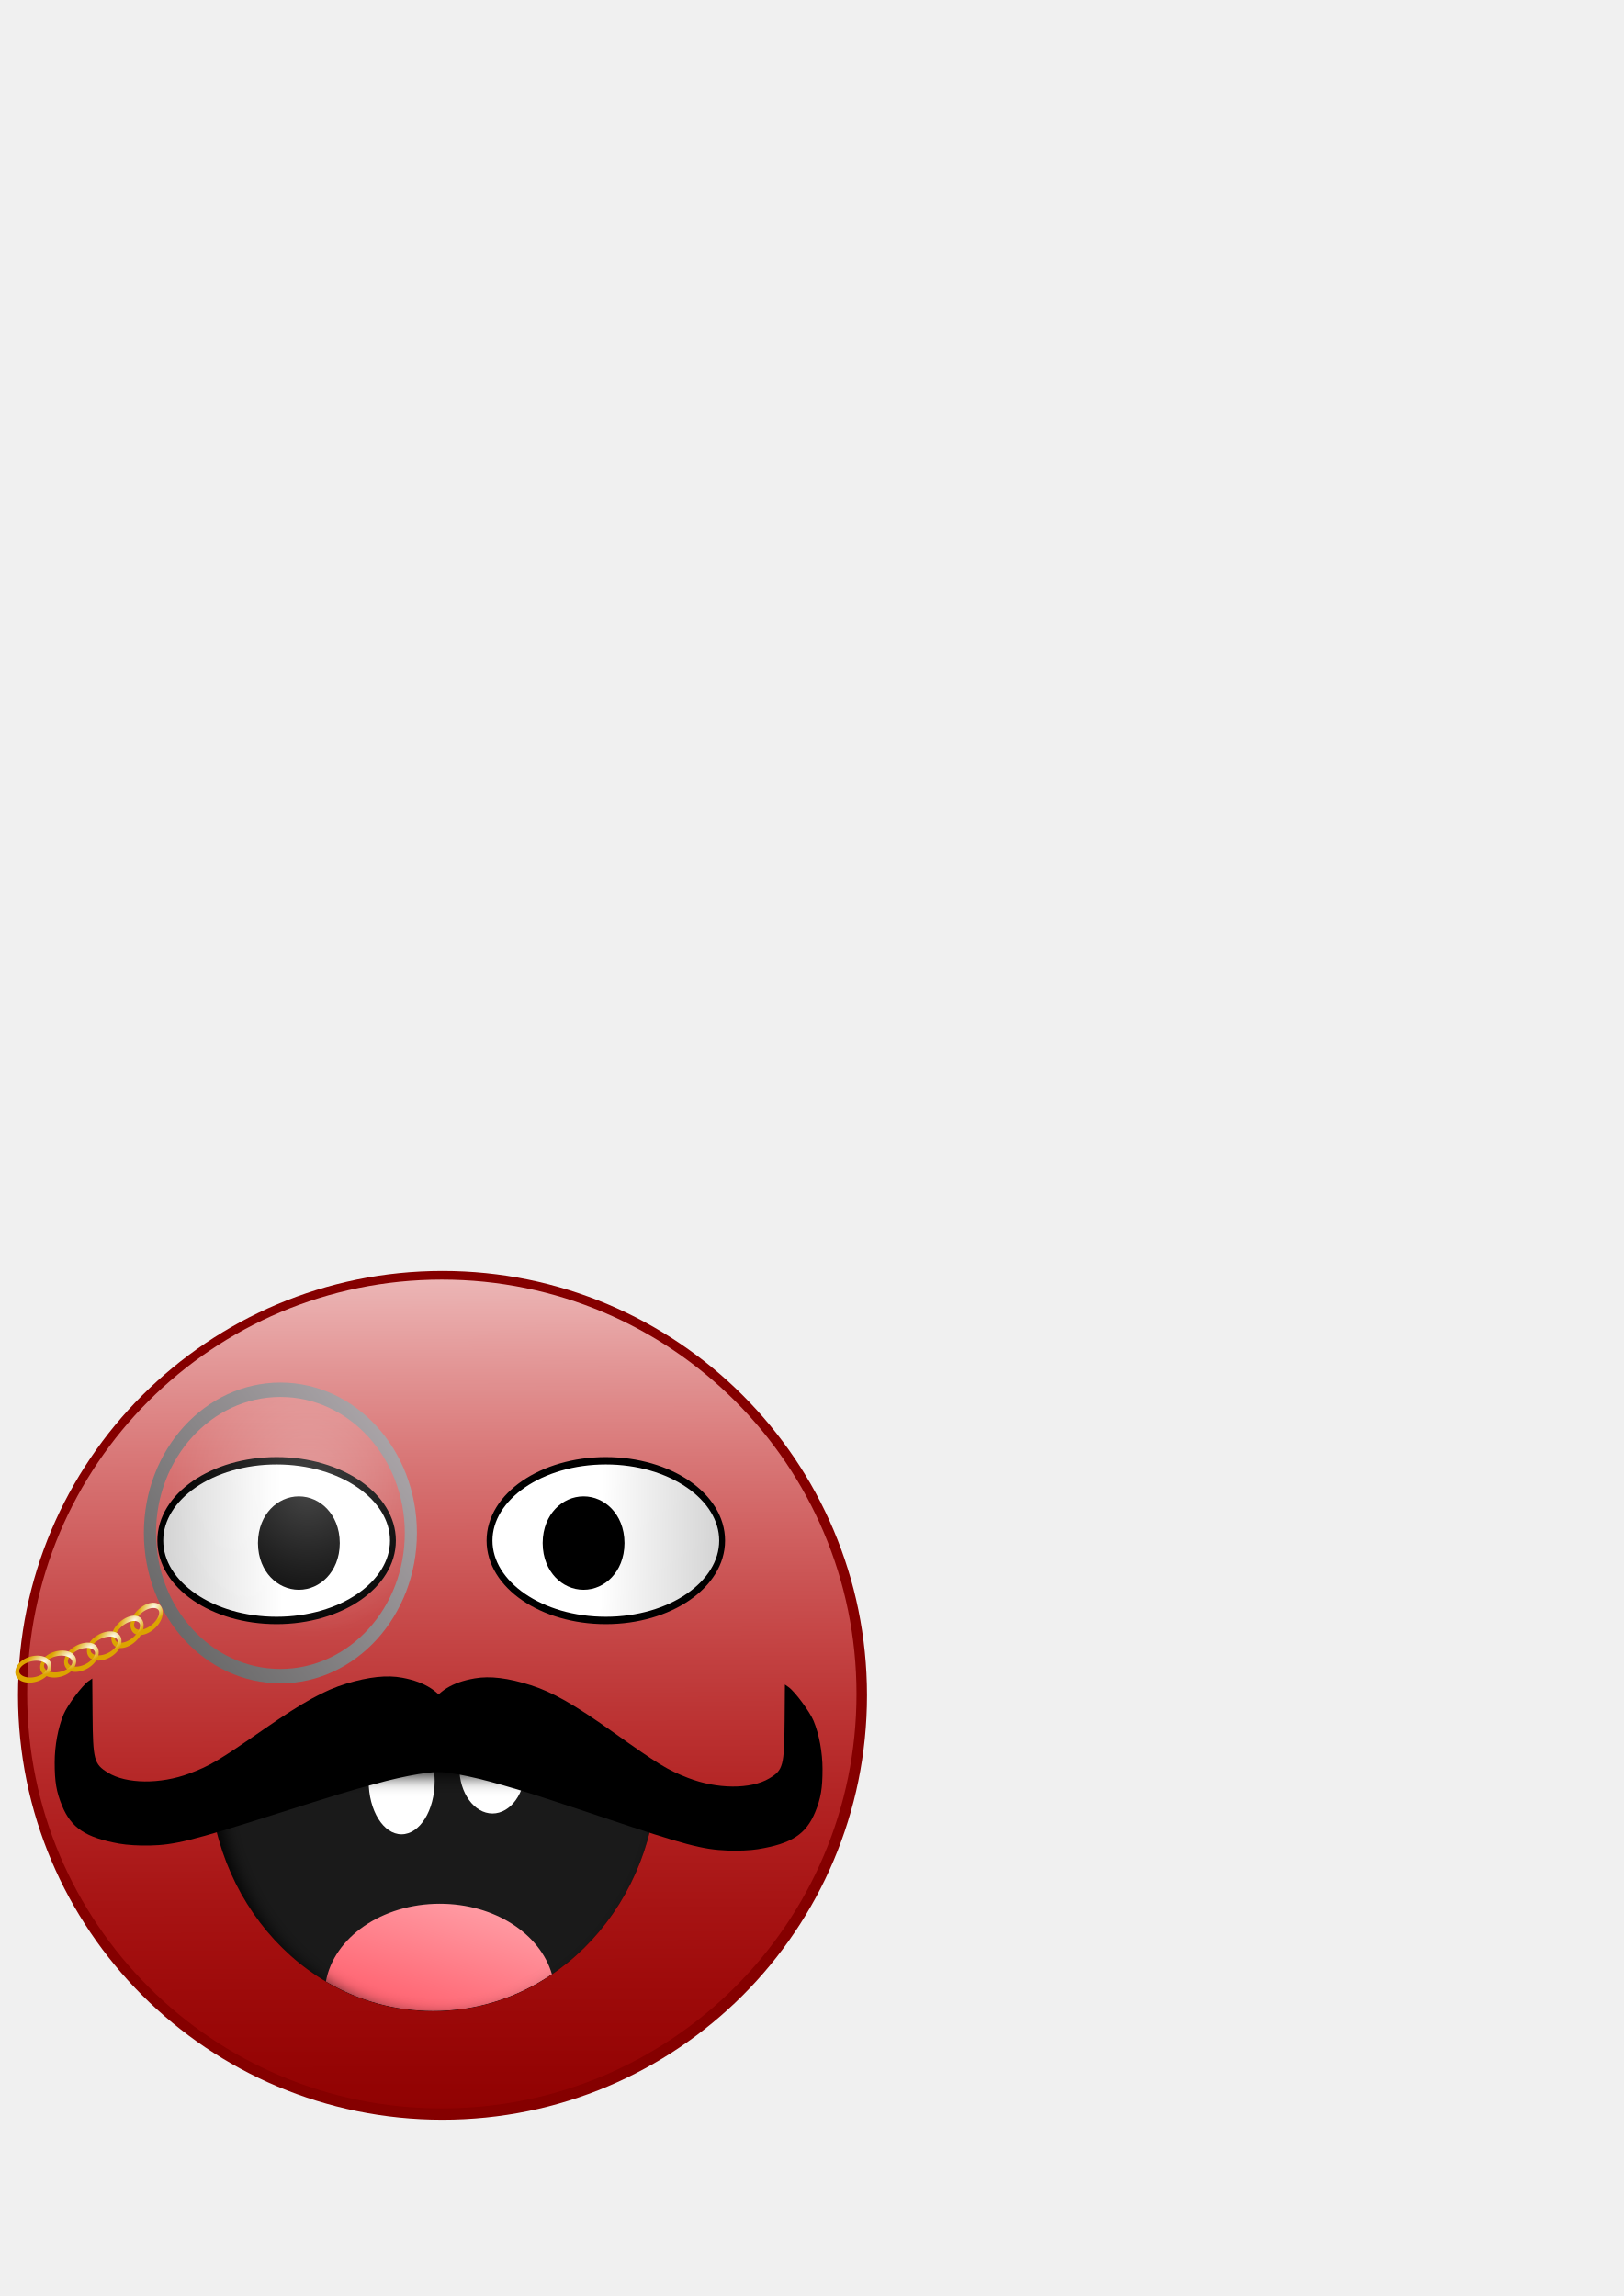
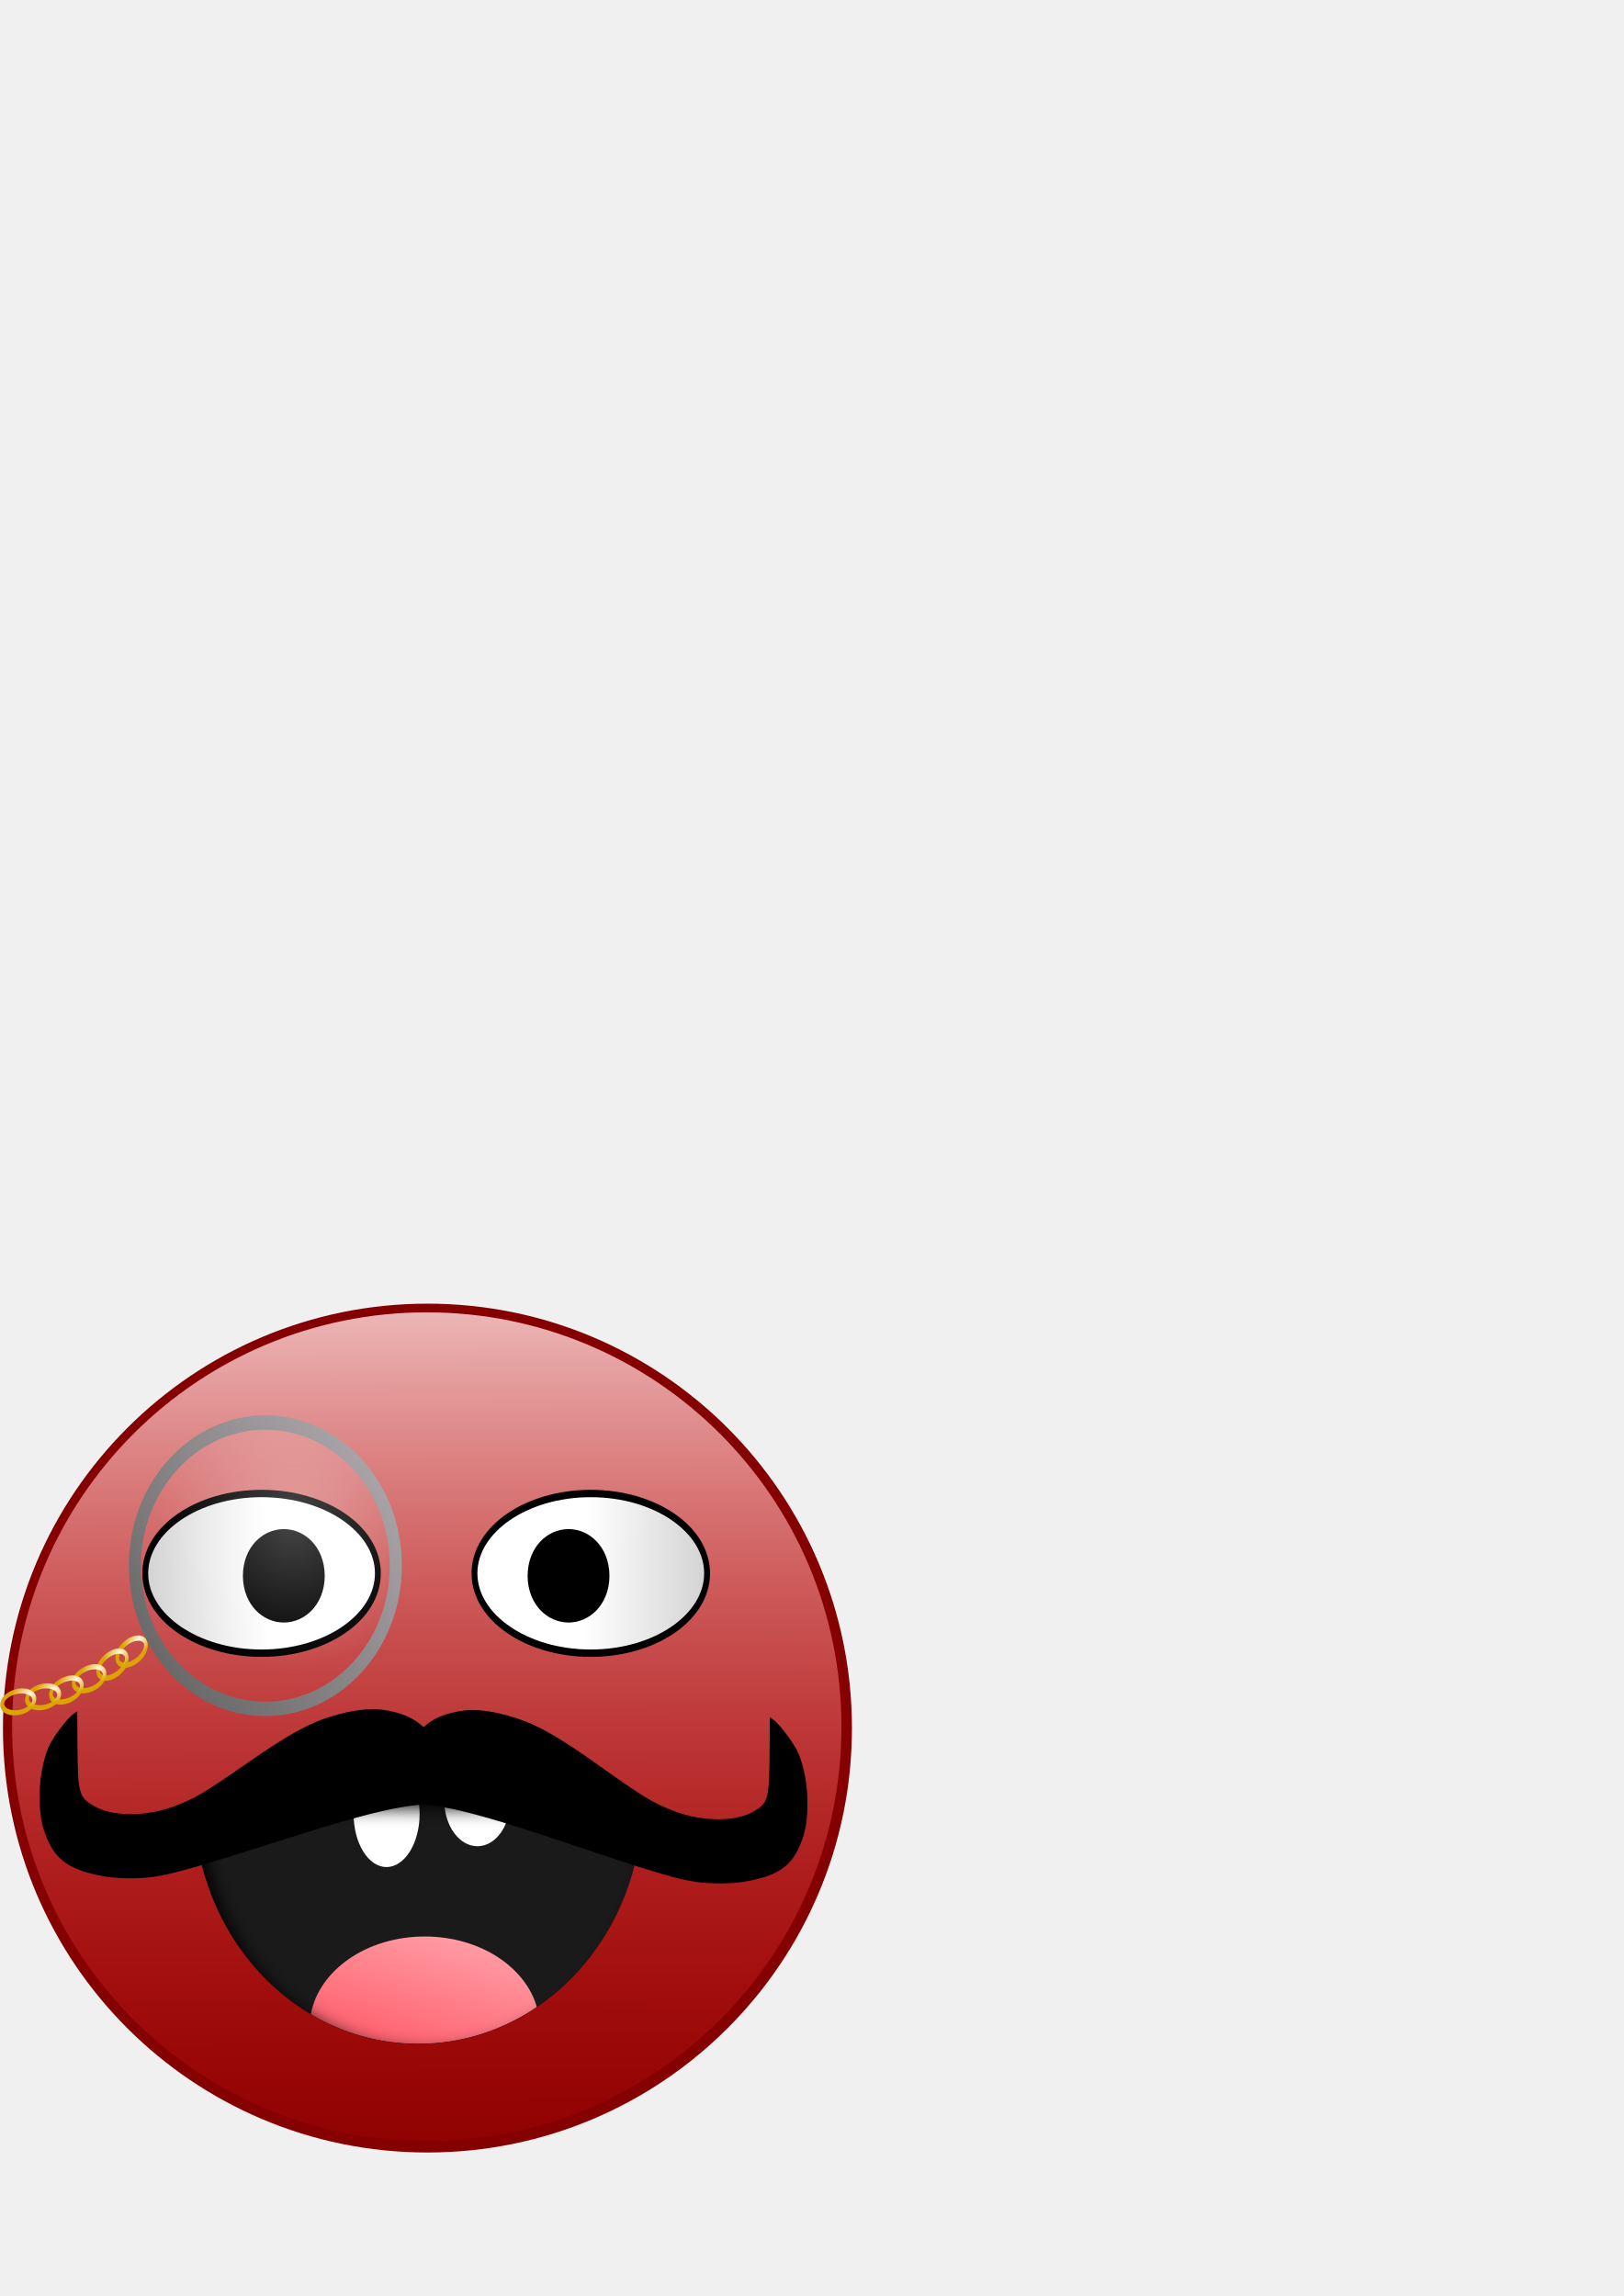
<svg xmlns="http://www.w3.org/2000/svg" xmlns:xlink="http://www.w3.org/1999/xlink" width="210mm" height="297mm" id="svg5686" version="1.1">
  <defs id="defs5688">
    <linearGradient id="linearGradient6696">
      <stop style="stop-color:#fffbee;stop-opacity:1;" offset="0" id="stop6698" />
      <stop style="stop-color:#dca400;stop-opacity:1;" offset="1" id="stop6700" />
    </linearGradient>
    <linearGradient id="linearGradient6684">
      <stop style="stop-color:#ffffff;stop-opacity:0.276;" offset="0" id="stop6686" />
      <stop style="stop-color:#ffffff;stop-opacity:0;" offset="1" id="stop6688" />
    </linearGradient>
    <linearGradient id="linearGradient6676">
      <stop style="stop-color:#646464;stop-opacity:1;" offset="0" id="stop6678" />
      <stop style="stop-color:#b0aaae;stop-opacity:1;" offset="1" id="stop6680" />
    </linearGradient>
    <linearGradient id="linearGradient6654">
      <stop style="stop-color:#ffffff;stop-opacity:1;" offset="0" id="stop6656" />
      <stop style="stop-color:#ff0000;stop-opacity:0;" offset="1" id="stop6658" />
    </linearGradient>
    <linearGradient id="linearGradient6578">
      <stop style="stop-color:#ff0000;stop-opacity:1;" offset="0" id="stop6580" />
      <stop style="stop-color:#ff0000;stop-opacity:1;" offset="1" id="stop6582" />
    </linearGradient>
    <linearGradient id="linearGradient6527">
      <stop style="stop-color:#ff6673;stop-opacity:1;" offset="0" id="stop6529" />
      <stop style="stop-color:#ffffff;stop-opacity:1;" offset="1" id="stop6531" />
    </linearGradient>
    <filter id="filter6586" color-interpolation-filters="sRGB">
      <feGaussianBlur id="feGaussianBlur6588" stdDeviation="4" result="result8" />
      <feOffset id="feOffset6590" dx="4" dy="4" result="result11" />
      <feComposite id="feComposite6592" in2="result11" result="result6" in="SourceGraphic" operator="in" />
      <feFlood id="feFlood6594" result="result10" in="result6" flood-opacity="1" flood-color="rgb(0,0,0)" />
      <feBlend id="feBlend6596" in2="result10" mode="normal" in="result6" result="result12" />
      <feComposite id="feComposite6598" in2="SourceGraphic" result="result2" operator="in" />
    </filter>
    <linearGradient xlink:href="#linearGradient6654-3" id="linearGradient5963" gradientUnits="userSpaceOnUse" x1="-1323.965" y1="829.743" x2="-1322.927" y2="1292.872" />
    <linearGradient id="linearGradient6654-3">
      <stop style="stop-color:#ffffff;stop-opacity:1;" offset="0" id="stop6656-6" />
      <stop style="stop-color:#ff0000;stop-opacity:0;" offset="1" id="stop6658-2" />
    </linearGradient>
    <filter id="filter6586-4" color-interpolation-filters="sRGB">
      <feGaussianBlur id="feGaussianBlur6588-5" stdDeviation="4" result="result8" />
      <feOffset id="feOffset6590-8" dx="4" dy="4" result="result11" />
      <feComposite id="feComposite6592-8" in2="result11" result="result6" in="SourceGraphic" operator="in" />
      <feFlood id="feFlood6594-1" result="result10" in="result6" flood-opacity="1" flood-color="rgb(0,0,0)" />
      <feBlend id="feBlend6596-2" in2="result10" mode="normal" in="result6" result="result12" />
      <feComposite id="feComposite6598-1" in2="SourceGraphic" result="result2" operator="in" />
    </filter>
    <linearGradient xlink:href="#linearGradient6527-4" id="linearGradient5965" gradientUnits="userSpaceOnUse" gradientTransform="matrix(3.67557,0,0,3.873543,5200.289,-3176.852)" x1="-1655.825" y1="1085.66" x2="-1646.233" y2="1048.659" />
    <linearGradient id="linearGradient6527-4">
      <stop style="stop-color:#ff6673;stop-opacity:1;" offset="0" id="stop6529-9" />
      <stop style="stop-color:#ffffff;stop-opacity:1;" offset="1" id="stop6531-8" />
    </linearGradient>
    <linearGradient xlink:href="#linearGradient5892" id="linearGradient5967" gradientUnits="userSpaceOnUse" x1="-1441.408" y1="694.032" x2="-1370.876" y2="695.462" />
    <linearGradient id="linearGradient5892">
      <stop style="stop-color:#ffffff;stop-opacity:1;" offset="0" id="stop5894" />
      <stop style="stop-color:#d1d1d1;stop-opacity:1;" offset="1" id="stop5896" />
    </linearGradient>
    <radialGradient xlink:href="#linearGradient6684-2" id="radialGradient5969" gradientUnits="userSpaceOnUse" gradientTransform="matrix(1,0,0,0.9296907,0,55.9118)" cx="-1485.609" cy="760.372" fx="-1485.609" fy="760.372" r="112.53" />
    <linearGradient id="linearGradient6684-2">
      <stop style="stop-color:#ffffff;stop-opacity:0.276;" offset="0" id="stop6686-4" />
      <stop style="stop-color:#ffffff;stop-opacity:0;" offset="1" id="stop6688-5" />
    </linearGradient>
    <linearGradient xlink:href="#linearGradient6676-2" id="linearGradient5971" gradientUnits="userSpaceOnUse" x1="-1606.079" y1="882.257" x2="-1410.509" y2="701.002" />
    <linearGradient id="linearGradient6676-2">
      <stop style="stop-color:#646464;stop-opacity:1;" offset="0" id="stop6678-9" />
      <stop style="stop-color:#b0aaae;stop-opacity:1;" offset="1" id="stop6680-9" />
    </linearGradient>
    <radialGradient xlink:href="#linearGradient6696-8" id="radialGradient5973" gradientUnits="userSpaceOnUse" gradientTransform="matrix(1,0,0,0.5527592,0,342.4684)" cx="-1440.424" cy="752.963" fx="-1440.424" fy="752.963" r="26.536" />
    <linearGradient id="linearGradient6696-8">
      <stop style="stop-color:#fffbee;stop-opacity:1;" offset="0" id="stop6698-3" />
      <stop style="stop-color:#dca400;stop-opacity:1;" offset="1" id="stop6700-8" />
    </linearGradient>
    <radialGradient xlink:href="#linearGradient6696-8" id="radialGradient5975" gradientUnits="userSpaceOnUse" gradientTransform="matrix(1,0,0,0.5527592,0,342.4684)" cx="-1440.424" cy="752.963" fx="-1440.424" fy="752.963" r="26.536" />
    <linearGradient id="linearGradient6223">
      <stop style="stop-color:#fffbee;stop-opacity:1;" offset="0" id="stop6225" />
      <stop style="stop-color:#dca400;stop-opacity:1;" offset="1" id="stop6227" />
    </linearGradient>
    <radialGradient xlink:href="#linearGradient6696-8" id="radialGradient5977" gradientUnits="userSpaceOnUse" gradientTransform="matrix(1,0,0,0.5527592,0,342.4684)" cx="-1440.424" cy="752.963" fx="-1440.424" fy="752.963" r="26.536" />
    <linearGradient id="linearGradient6230">
      <stop style="stop-color:#fffbee;stop-opacity:1;" offset="0" id="stop6232" />
      <stop style="stop-color:#dca400;stop-opacity:1;" offset="1" id="stop6234" />
    </linearGradient>
    <radialGradient xlink:href="#linearGradient6696-8" id="radialGradient5979" gradientUnits="userSpaceOnUse" gradientTransform="matrix(1,0,0,0.5527592,0,342.4684)" cx="-1440.424" cy="752.963" fx="-1440.424" fy="752.963" r="26.536" />
    <linearGradient id="linearGradient6237">
      <stop style="stop-color:#fffbee;stop-opacity:1;" offset="0" id="stop6239" />
      <stop style="stop-color:#dca400;stop-opacity:1;" offset="1" id="stop6241" />
    </linearGradient>
    <radialGradient xlink:href="#linearGradient6696-8" id="radialGradient5981" gradientUnits="userSpaceOnUse" gradientTransform="matrix(1,0,0,0.5527592,0,342.4684)" cx="-1440.424" cy="752.963" fx="-1440.424" fy="752.963" r="26.536" />
    <linearGradient id="linearGradient6244">
      <stop style="stop-color:#fffbee;stop-opacity:1;" offset="0" id="stop6246" />
      <stop style="stop-color:#dca400;stop-opacity:1;" offset="1" id="stop6248" />
    </linearGradient>
    <radialGradient xlink:href="#linearGradient6696-8" id="radialGradient5983" gradientUnits="userSpaceOnUse" gradientTransform="matrix(1,0,0,0.5527592,0,342.4684)" cx="-1440.424" cy="752.963" fx="-1440.424" fy="752.963" r="26.536" />
    <linearGradient id="linearGradient6251">
      <stop style="stop-color:#fffbee;stop-opacity:1;" offset="0" id="stop6253" />
      <stop style="stop-color:#dca400;stop-opacity:1;" offset="1" id="stop6255" />
    </linearGradient>
    <linearGradient xlink:href="#linearGradient5892" id="linearGradient5985" gradientUnits="userSpaceOnUse" x1="-1441.408" y1="694.032" x2="-1370.876" y2="695.462" />
    <linearGradient id="linearGradient6258">
      <stop style="stop-color:#ffffff;stop-opacity:1;" offset="0" id="stop6260" />
      <stop style="stop-color:#d1d1d1;stop-opacity:1;" offset="1" id="stop6262" />
    </linearGradient>
  </defs>
  <g id="layer1">
    <g id="g5938" transform="translate(1522.995,-223.7863)">
-       <path transform="matrix(1.012838,0,0,1.195881,23.0016,-233.3629)" d="m -1107.97,1075.358 a 204.87,173.512 0 1 1 -409.74,0 204.87,173.512 0 1 1 409.74,0 z" id="path6475-6" style="fill:#850000;fill-opacity:1;fill-rule:evenodd;stroke:none" />
-       <path style="fill:url(#linearGradient5963);fill-opacity:1;fill-rule:evenodd;stroke:none" id="path6543-9" d="m -1107.97,1075.358 a 204.87,173.512 0 1 1 -409.74,0 204.87,173.512 0 1 1 409.74,0 z" transform="matrix(0.9893793,0,0,1.167664,-8.119109,-203.6749)" />
-       <g style="filter:url(#filter6586-4)" transform="matrix(1,0,0,1.0916,-446.5741,78.48324)" id="g6570-8">
+       <path transform="matrix(1.012838,0,0,1.195881,15.64559,-217.3516)" d="m -1107.97,1075.358 a 204.87,173.512 0 1 1 -409.74,0 204.87,173.512 0 1 1 409.74,0 z" id="path6475-6" style="fill:#850000;fill-opacity:1;fill-rule:evenodd;stroke:none" />
+       <path style="fill:url(#linearGradient5963);fill-opacity:1;fill-rule:evenodd;stroke:none" id="path6543-9" d="m -1107.97,1075.358 a 204.87,173.512 0 1 1 -409.74,0 204.87,173.512 0 1 1 409.74,0 z" transform="matrix(0.9893793,0,0,1.167664,-15.47512,-187.6637)" />
+       <g style="filter:url(#filter6586-4)" transform="matrix(1,0,0,1.0916,-453.9301,94.4945)" id="g6570-8">
        <path style="fill:#1a1a1a;fill-opacity:1;fill-rule:evenodd;stroke:none" d="m -974.336,924.166 c -10e-4,0.244 0,0.481 0,0.726 0,60.177 49.11,108.943 109.693,108.943 60.583,0 109.693,-48.767 109.693,-108.943 0,-0.244 10e-4,-0.481 0,-0.726 l -219.386,0 z" id="path6477-6" />
        <path style="fill:#ffffff;fill-opacity:1;fill-rule:evenodd;stroke:none" d="m -895.529,924.141 c -0.415,2.117 -0.689,4.342 -0.689,6.657 0,13.193 7.176,23.847 16.081,23.847 8.904,0 16.195,-10.654 16.195,-23.847 0,-2.315 -0.276,-4.541 -0.689,-6.657 l -30.898,0 z" id="path6482-6" />
        <path style="fill:#ffffff;fill-opacity:1;fill-rule:evenodd;stroke:none" d="m -851.766,924.141 c 0,0.248 -0.114,0.475 -0.114,0.726 0,11.289 7.291,20.457 16.196,20.457 8.905,0 16.081,-9.169 16.081,-20.457 0,-0.252 -0.107,-0.478 -0.114,-0.726 l -32.046,0 z" id="path6486-2" />
        <path style="fill:url(#linearGradient5965);fill-opacity:1;fill-rule:evenodd;stroke:none" d="m -861.415,985.754 c -28.395,0 -51.834,15.147 -55.708,34.862 15.597,8.461 33.467,13.194 52.492,13.194 21.313,0 41.171,-6.018 58.005,-16.462 -5.699,-18.087 -27.996,-31.593 -54.789,-31.593 z" id="path6522-3" />
      </g>
-       <g transform="matrix(0.4483789,0.00389245,0,0.5370604,-572.1715,533.4721)" id="g6670-8">
+       <g transform="matrix(0.4483789,0.00389245,0,0.5370604,-579.5275,549.4834)" id="g6670-8">
        <path id="path6666-2" d="m -1990.494,1116.142 c -36.725,-5.264 -52.546,-13.946 -62.537,-34.319 -6.107,-12.452 -7.95,-21.516 -7.95,-39.088 0,-15.19 3.665,-31.717 9.733,-43.885 4.168,-8.359 20.316,-26.459 27.175,-30.461 l 4.09,-2.386 0.32,32.905 c 0.402,41.361 1.553,44.983 16.754,52.691 20.107,10.196 57.061,10.258 88.658,0.148 22.712,-7.267 31.52,-11.708 82.715,-41.705 41.52,-24.329 64.938,-35.283 88.469,-41.385 24.814,-6.434 44.534,-8.307 61.137,-5.807 24.992,3.764 40.393,11.952 50.46,26.826 6.931,10.24 8.793,18.289 9.838,42.521 l 0.726,16.829 -11.811,-0.782 c -15.176,-1.005 -43.248,3.095 -79.974,11.68 -27.579,6.447 -39.23,9.494 -110.214,28.822 -88.828,24.186 -107.22,28.131 -134.502,28.846 -11.599,0.304 -24.924,-0.28 -33.086,-1.45 z" style="fill:#000000;fill-opacity:1;fill-rule:evenodd;stroke:none" />
        <path style="fill:#000000;fill-opacity:1;fill-rule:evenodd;stroke:none" d="m -1294.361,1116.142 c 36.725,-5.264 52.546,-13.946 62.537,-34.319 6.107,-12.452 7.95,-21.516 7.95,-39.088 0,-15.19 -3.666,-31.717 -9.733,-43.885 -4.168,-8.359 -20.316,-26.459 -27.175,-30.461 l -4.09,-2.386 -0.32,32.905 c -0.402,41.361 -1.553,44.983 -16.754,52.691 -20.107,10.196 -57.061,10.258 -88.658,0.148 -22.712,-7.267 -31.52,-11.708 -82.715,-41.705 -41.52,-24.329 -64.938,-35.283 -88.469,-41.385 -24.814,-6.434 -44.534,-8.307 -61.137,-5.807 -24.992,3.764 -40.393,11.952 -50.46,26.826 -6.931,10.24 -8.793,18.289 -9.838,42.521 l -0.726,16.829 11.811,-0.782 c 15.176,-1.005 43.248,3.095 79.974,11.68 27.579,6.447 39.23,9.494 110.214,28.822 88.828,24.186 107.22,28.131 134.502,28.846 11.599,0.304 24.924,-0.28 33.086,-1.45 z" id="path6668-6" />
      </g>
-       <g transform="matrix(-1,0,0,1.0916,-2622.633,-135.0767)" id="g5928">
+       <g transform="matrix(-1,0,0,1.0916,-2629.989,-119.0655)" id="g5928">
        <path transform="matrix(0.8687219,0,0,1,14.96421,323.284)" d="m -1373.242,695.462 c 0,19.751 -29.3,35.761 -65.444,35.761 -36.144,0 -65.444,-16.011 -65.444,-35.761 0,-19.751 29.3,-35.761 65.444,-35.761 36.144,0 65.444,16.011 65.444,35.761 z" id="path5930" style="fill:url(#linearGradient5967);fill-opacity:1;stroke:#000000;stroke-width:3.3;stroke-miterlimit:4;stroke-opacity:1;stroke-dasharray:none" />
        <path transform="matrix(0.7299818,0,0,1.642433,-272.5274,-179.3746)" d="m -1307.44,730.151 c 0,6.123 -11.528,11.086 -25.748,11.086 -14.22,0 -25.748,-4.963 -25.748,-11.086 0,-6.123 11.528,-11.086 25.748,-11.086 14.22,0 25.748,4.963 25.748,11.086 z" id="path5932" style="fill:#000000;fill-opacity:1;stroke:#000000;stroke-width:3.3;stroke-miterlimit:4;stroke-opacity:1;stroke-dasharray:none" />
      </g>
-       <path transform="matrix(0.5930201,0,0,0.7026946,-491.2693,414.4454)" d="m -1401.124,795.226 a 107.53,99.618 0 1 1 -215.06,0 107.53,99.618 0 1 1 215.06,0 z" id="path6674-2" style="fill:url(#radialGradient5969);fill-opacity:1;fill-rule:evenodd;stroke:url(#linearGradient5971);stroke-width:10;stroke-miterlimit:4;stroke-opacity:1;stroke-dasharray:none" />
-       <path transform="matrix(0.2894309,-0.1780405,0.1207638,0.4267045,-1122.65,429.4511)" d="m -1431.333,765.736 a 23.736,11.868 0 1 1 -47.471,0 23.736,11.868 0 1 1 47.471,0 z" id="path6694-7" style="fill:none;stroke:url(#radialGradient5973);stroke-width:5.6;stroke-miterlimit:4;stroke-opacity:1;stroke-dasharray:none" />
-       <path style="fill:none;stroke:url(#radialGradient5975);stroke-width:5.6;stroke-miterlimit:4;stroke-opacity:1;stroke-dasharray:none" id="path6712-5" d="m -1431.333,765.736 a 23.736,11.868 0 1 1 -47.471,0 23.736,11.868 0 1 1 47.471,0 z" transform="matrix(0.2894309,-0.1780405,0.1207638,0.4267045,-1132.007,435.7999)" />
-       <path transform="matrix(0.3180912,-0.1046461,0.03236513,0.445204,-1033.993,535.3291)" d="m -1431.333,765.736 a 23.736,11.868 0 1 1 -47.471,0 23.736,11.868 0 1 1 47.471,0 z" id="path6716-7" style="fill:none;stroke:url(#radialGradient5977);stroke-width:5.6;stroke-miterlimit:4;stroke-opacity:1;stroke-dasharray:none" />
-       <path style="fill:none;stroke:url(#radialGradient5979);stroke-width:5.6;stroke-miterlimit:4;stroke-opacity:1;stroke-dasharray:none" id="path6720-8" d="m -1431.333,765.736 a 23.736,11.868 0 1 1 -47.471,0 23.736,11.868 0 1 1 47.471,0 z" transform="matrix(0.3180912,-0.1046461,0.03236513,0.445204,-1045.12,540.8498)" />
-       <path transform="matrix(0.330802,-0.03350581,-0.04938592,0.4433379,-975.4043,649.105)" d="m -1431.333,765.736 a 23.736,11.868 0 1 1 -47.471,0 23.736,11.868 0 1 1 47.471,0 z" id="path6724-2" style="fill:none;stroke:url(#radialGradient5981);stroke-width:5.6;stroke-miterlimit:4;stroke-opacity:1;stroke-dasharray:none" />
-       <path style="fill:none;stroke:url(#radialGradient5983);stroke-width:5.6;stroke-miterlimit:4;stroke-opacity:1;stroke-dasharray:none" id="path6728-7" d="m -1431.333,765.736 a 23.736,11.868 0 1 1 -47.471,0 23.736,11.868 0 1 1 47.471,0 z" transform="matrix(0.330802,-0.03350581,-0.04938592,0.4433379,-987.5421,651.5894)" />
-       <g id="g5924" transform="matrix(1,0,0,1.023644,0,-29.79504)">
+       <path transform="matrix(0.5930201,0,0,0.7026946,-498.6253,430.4567)" d="m -1401.124,795.226 a 107.53,99.618 0 1 1 -215.06,0 107.53,99.618 0 1 1 215.06,0 z" id="path6674-2" style="fill:url(#radialGradient5969);fill-opacity:1;fill-rule:evenodd;stroke:url(#linearGradient5971);stroke-width:10;stroke-miterlimit:4;stroke-opacity:1;stroke-dasharray:none" />
+       <path transform="matrix(0.2894309,-0.1780405,0.1207638,0.4267045,-1130.006,445.4624)" d="m -1431.333,765.736 a 23.736,11.868 0 1 1 -47.471,0 23.736,11.868 0 1 1 47.471,0 z" id="path6694-7" style="fill:none;stroke:url(#radialGradient5973);stroke-width:5.6;stroke-miterlimit:4;stroke-opacity:1;stroke-dasharray:none" />
+       <path style="fill:none;stroke:url(#radialGradient5975);stroke-width:5.6;stroke-miterlimit:4;stroke-opacity:1;stroke-dasharray:none" id="path6712-5" d="m -1431.333,765.736 a 23.736,11.868 0 1 1 -47.471,0 23.736,11.868 0 1 1 47.471,0 z" transform="matrix(0.2894309,-0.1780405,0.1207638,0.4267045,-1139.363,451.8112)" />
+       <path transform="matrix(0.3180912,-0.1046461,0.03236513,0.445204,-1041.349,551.3403)" d="m -1431.333,765.736 a 23.736,11.868 0 1 1 -47.471,0 23.736,11.868 0 1 1 47.471,0 z" id="path6716-7" style="fill:none;stroke:url(#radialGradient5977);stroke-width:5.6;stroke-miterlimit:4;stroke-opacity:1;stroke-dasharray:none" />
+       <path style="fill:none;stroke:url(#radialGradient5979);stroke-width:5.6;stroke-miterlimit:4;stroke-opacity:1;stroke-dasharray:none" id="path6720-8" d="m -1431.333,765.736 a 23.736,11.868 0 1 1 -47.471,0 23.736,11.868 0 1 1 47.471,0 z" transform="matrix(0.3180912,-0.1046461,0.03236513,0.445204,-1052.476,556.8611)" />
+       <path transform="matrix(0.330802,-0.03350581,-0.04938592,0.4433379,-982.7603,665.1163)" d="m -1431.333,765.736 a 23.736,11.868 0 1 1 -47.471,0 23.736,11.868 0 1 1 47.471,0 z" id="path6724-2" style="fill:none;stroke:url(#radialGradient5981);stroke-width:5.6;stroke-miterlimit:4;stroke-opacity:1;stroke-dasharray:none" />
+       <path style="fill:none;stroke:url(#radialGradient5983);stroke-width:5.6;stroke-miterlimit:4;stroke-opacity:1;stroke-dasharray:none" id="path6728-7" d="m -1431.333,765.736 a 23.736,11.868 0 1 1 -47.471,0 23.736,11.868 0 1 1 47.471,0 z" transform="matrix(0.330802,-0.03350581,-0.04938592,0.4433379,-994.8981,667.6006)" />
+       <g id="g5924" transform="matrix(1,0,0,1.023644,-7.356007,-13.78378)">
        <path style="fill:url(#linearGradient5985);fill-opacity:1;stroke:#000000;stroke-width:3.3;stroke-miterlimit:4;stroke-opacity:1;stroke-dasharray:none" id="path5382" d="m -1373.242,695.462 c 0,19.751 -29.3,35.761 -65.444,35.761 -36.144,0 -65.444,-16.011 -65.444,-35.761 0,-19.751 29.3,-35.761 65.444,-35.761 36.144,0 65.444,16.011 65.444,35.761 z" transform="matrix(0.8687219,0,0,1.066386,22.96421,241.8955)" />
        <path style="fill:#000000;fill-opacity:1;stroke:#000000;stroke-width:3.3;stroke-miterlimit:4;stroke-opacity:1;stroke-dasharray:none" id="path5900" d="m -1307.44,730.151 c 0,6.123 -11.528,11.086 -25.748,11.086 -14.22,0 -25.748,-4.963 -25.748,-11.086 0,-6.123 11.528,-11.086 25.748,-11.086 14.22,0 25.748,4.963 25.748,11.086 z" transform="matrix(0.7299818,0,0,1.751467,-264.5274,-294.1323)" />
      </g>
    </g>
  </g>
</svg>
